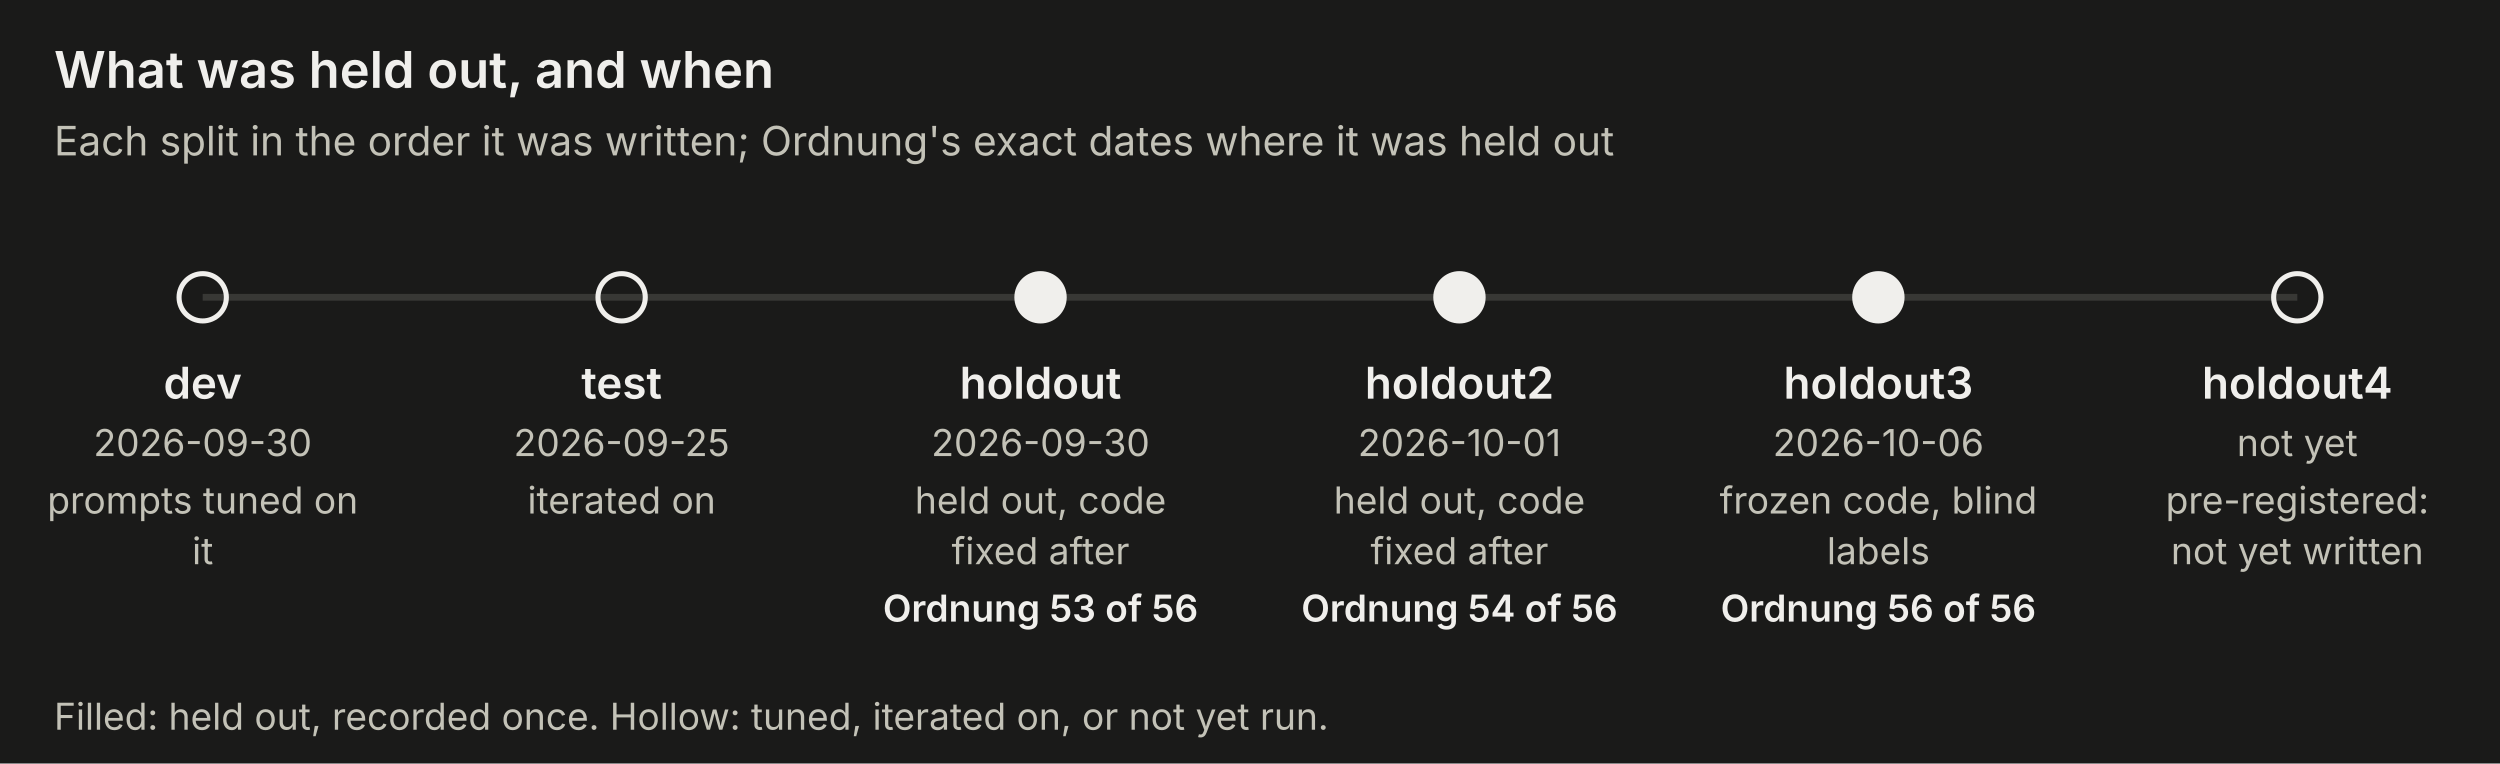
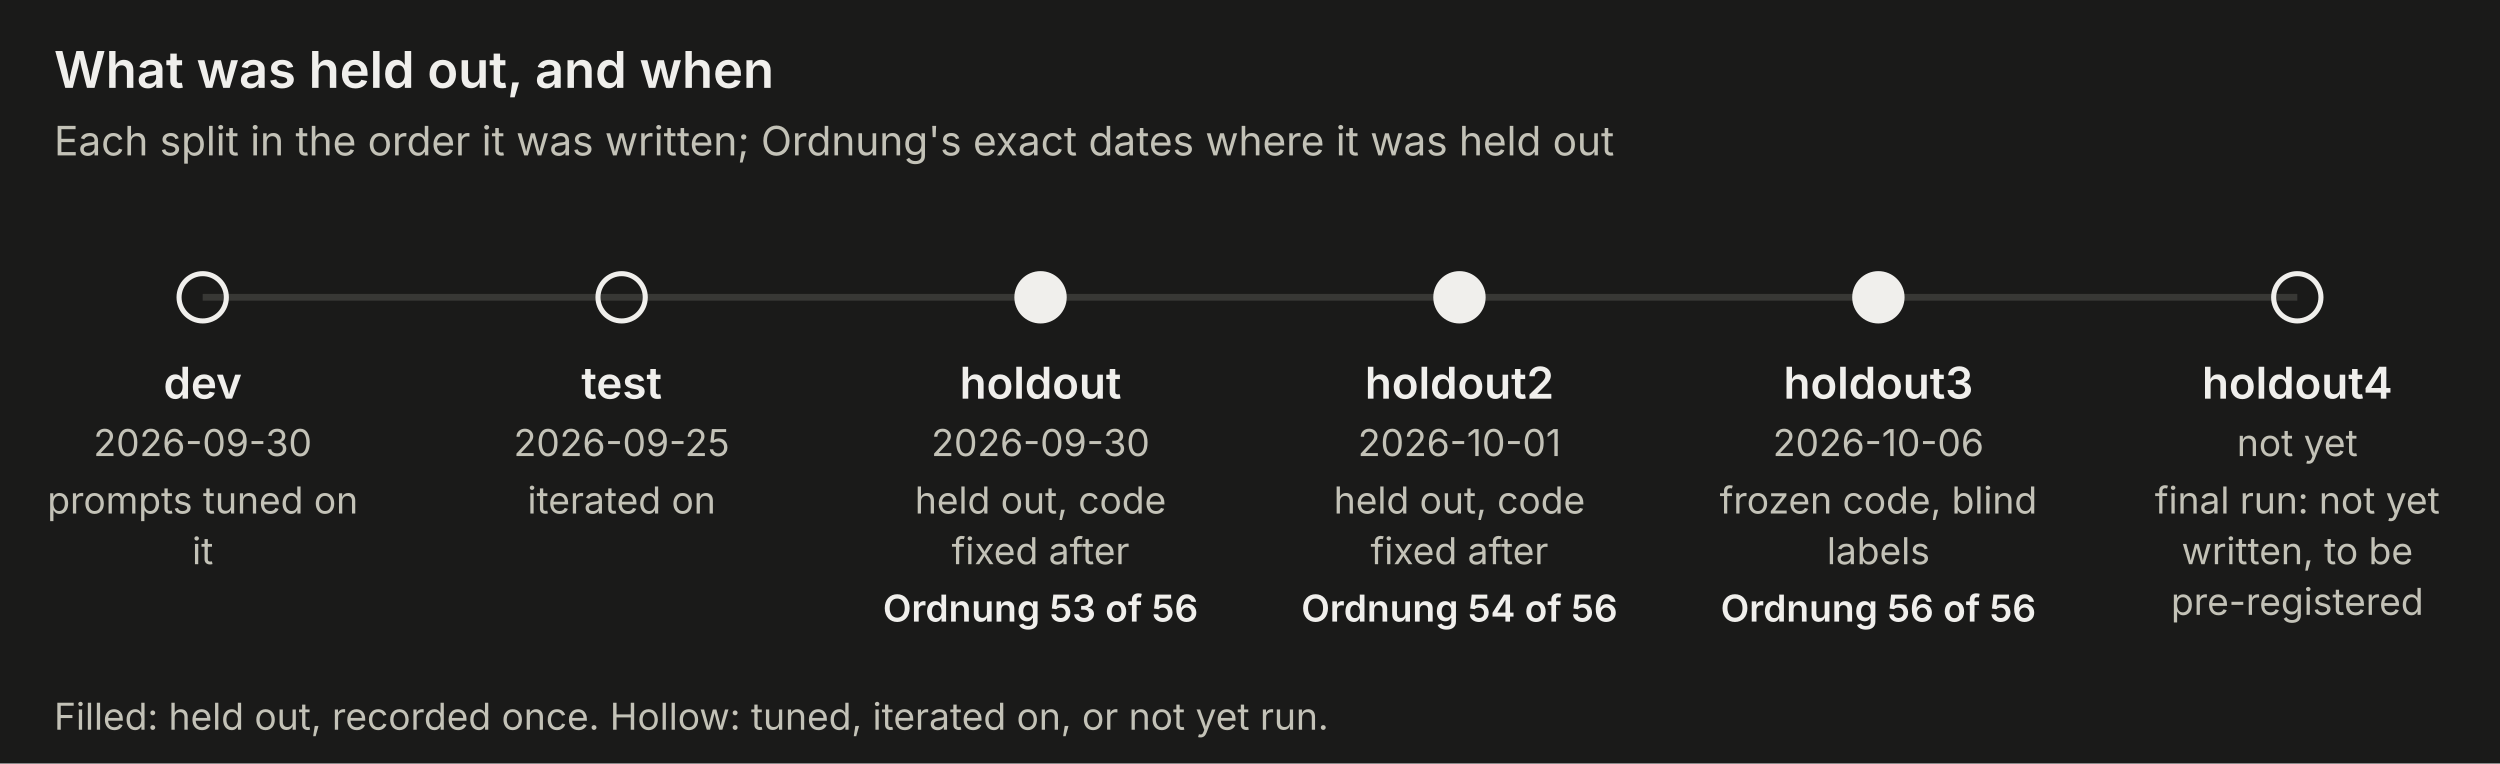
<svg xmlns="http://www.w3.org/2000/svg" width="740" height="226" viewBox="0 0 740 226" role="img" aria-labelledby="timeline-dark-w-t timeline-dark-w-d" font-family="Inter, -apple-system, 'Segoe UI', Helvetica, Arial, sans-serif">
  <rect width="740" height="226" style="fill:#1a1a19" />
  <text x="16" y="26" style="fill:#f0efec" font-size="15" font-weight="600" text-anchor="start">What was held out, and when</text>
  <text x="16" y="46" style="fill:#c3c2b7" font-size="12" font-weight="400" text-anchor="start">Each split in the order it was written; Ordnung's exact dates where it was held out</text>
  <line x1="60" y1="88" x2="680" y2="88" style="stroke:#383835;stroke-width:2" />
  <circle cx="60" cy="88" r="7" style="fill:none;stroke:#f0efec;stroke-width:1.5" />
  <text x="60" y="118" style="fill:#f0efec" font-size="13" font-weight="600" text-anchor="middle">dev</text>
  <text x="60" y="135" style="fill:#c3c2b7" font-size="11" font-weight="400" text-anchor="middle">2026-09-30</text>
  <text x="60" y="152" style="fill:#c3c2b7" font-size="11" font-weight="400" text-anchor="middle">prompts tuned on</text>
  <text x="60" y="167" style="fill:#c3c2b7" font-size="11" font-weight="400" text-anchor="middle">it</text>
  <circle cx="184" cy="88" r="7" style="fill:none;stroke:#f0efec;stroke-width:1.5" />
  <text x="184" y="118" style="fill:#f0efec" font-size="13" font-weight="600" text-anchor="middle">test</text>
  <text x="184" y="135" style="fill:#c3c2b7" font-size="11" font-weight="400" text-anchor="middle">2026-09-25</text>
  <text x="184" y="152" style="fill:#c3c2b7" font-size="11" font-weight="400" text-anchor="middle">iterated on</text>
  <circle cx="308" cy="88" r="7" style="fill:#f0efec;stroke:#f0efec;stroke-width:1.5" />
  <text x="308" y="118" style="fill:#f0efec" font-size="13" font-weight="600" text-anchor="middle">holdout</text>
  <text x="308" y="135" style="fill:#c3c2b7" font-size="11" font-weight="400" text-anchor="middle">2026-09-30</text>
  <text x="308" y="152" style="fill:#c3c2b7" font-size="11" font-weight="400" text-anchor="middle">held out, code</text>
  <text x="308" y="167" style="fill:#c3c2b7" font-size="11" font-weight="400" text-anchor="middle">fixed after</text>
  <text x="308" y="184" style="fill:#f0efec" font-size="11" font-weight="600" text-anchor="middle">Ordnung 53 of 56</text>
  <circle cx="432" cy="88" r="7" style="fill:#f0efec;stroke:#f0efec;stroke-width:1.5" />
  <text x="432" y="118" style="fill:#f0efec" font-size="13" font-weight="600" text-anchor="middle">holdout2</text>
  <text x="432" y="135" style="fill:#c3c2b7" font-size="11" font-weight="400" text-anchor="middle">2026-10-01</text>
  <text x="432" y="152" style="fill:#c3c2b7" font-size="11" font-weight="400" text-anchor="middle">held out, code</text>
  <text x="432" y="167" style="fill:#c3c2b7" font-size="11" font-weight="400" text-anchor="middle">fixed after</text>
  <text x="432" y="184" style="fill:#f0efec" font-size="11" font-weight="600" text-anchor="middle">Ordnung 54 of 56</text>
  <circle cx="556" cy="88" r="7" style="fill:#f0efec;stroke:#f0efec;stroke-width:1.5" />
  <text x="556" y="118" style="fill:#f0efec" font-size="13" font-weight="600" text-anchor="middle">holdout3</text>
  <text x="556" y="135" style="fill:#c3c2b7" font-size="11" font-weight="400" text-anchor="middle">2026-10-06</text>
  <text x="556" y="152" style="fill:#c3c2b7" font-size="11" font-weight="400" text-anchor="middle">frozen code, blind</text>
  <text x="556" y="167" style="fill:#c3c2b7" font-size="11" font-weight="400" text-anchor="middle">labels</text>
  <text x="556" y="184" style="fill:#f0efec" font-size="11" font-weight="600" text-anchor="middle">Ordnung 56 of 56</text>
  <circle cx="680" cy="88" r="7" style="fill:none;stroke:#f0efec;stroke-width:1.5" />
  <text x="680" y="118" style="fill:#f0efec" font-size="13" font-weight="600" text-anchor="middle">holdout4</text>
  <text x="680" y="135" style="fill:#c3c2b7" font-size="11" font-weight="400" text-anchor="middle">not yet</text>
-   <text x="680" y="152" style="fill:#c3c2b7" font-size="11" font-weight="400" text-anchor="middle">pre-registered:</text>
-   <text x="680" y="167" style="fill:#c3c2b7" font-size="11" font-weight="400" text-anchor="middle">not yet written</text>
+   <text x="680" y="152" style="fill:#c3c2b7" font-size="11" font-weight="400" text-anchor="middle">final run: not yet</text>
+   <text x="680" y="167" style="fill:#c3c2b7" font-size="11" font-weight="400" text-anchor="middle">written, to be</text>
+   <text x="680" y="182" style="fill:#c3c2b7" font-size="11" font-weight="400" text-anchor="middle">pre-registered</text>
  <text x="16" y="216" style="fill:#c3c2b7" font-size="11" font-weight="400" text-anchor="start">Filled: held out, recorded once. Hollow: tuned, iterated on, or not yet run.</text>
</svg>
